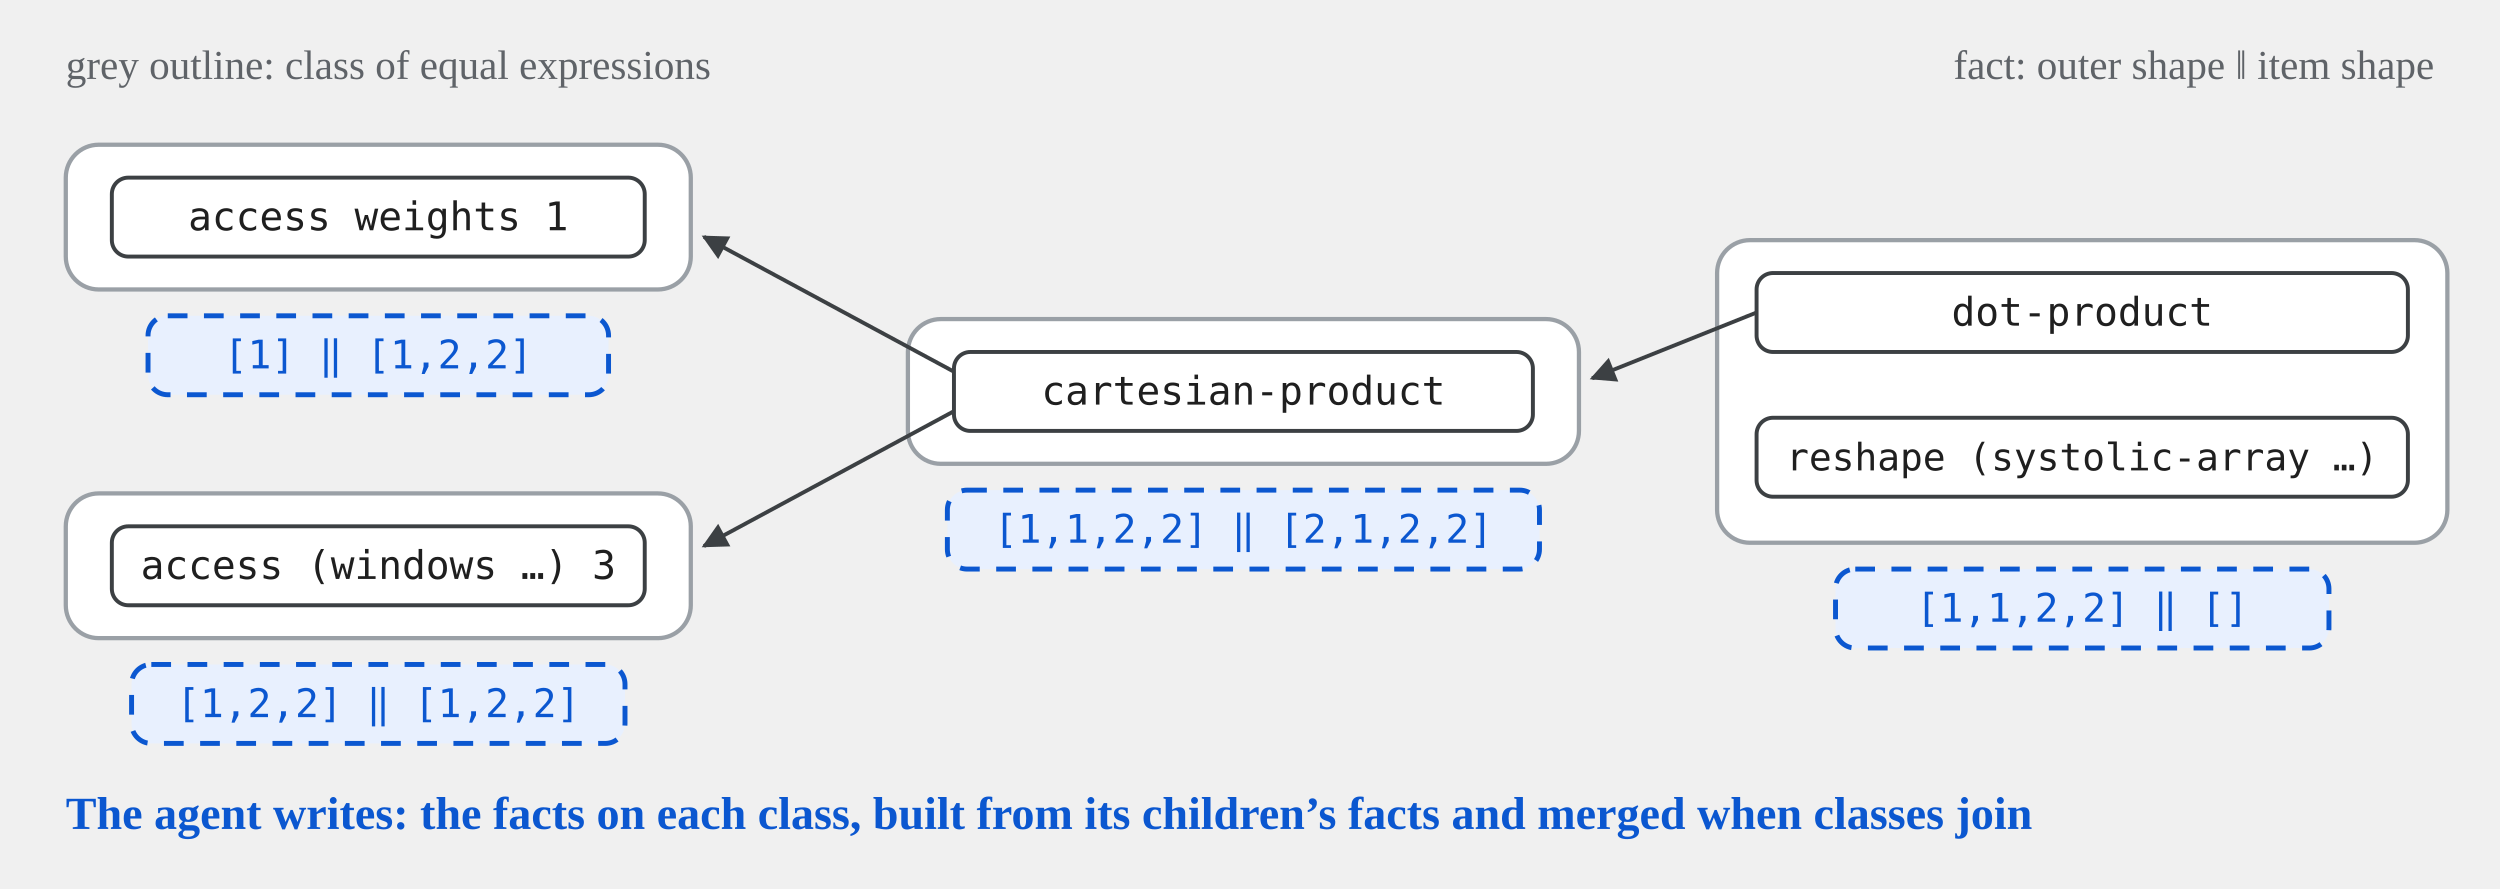
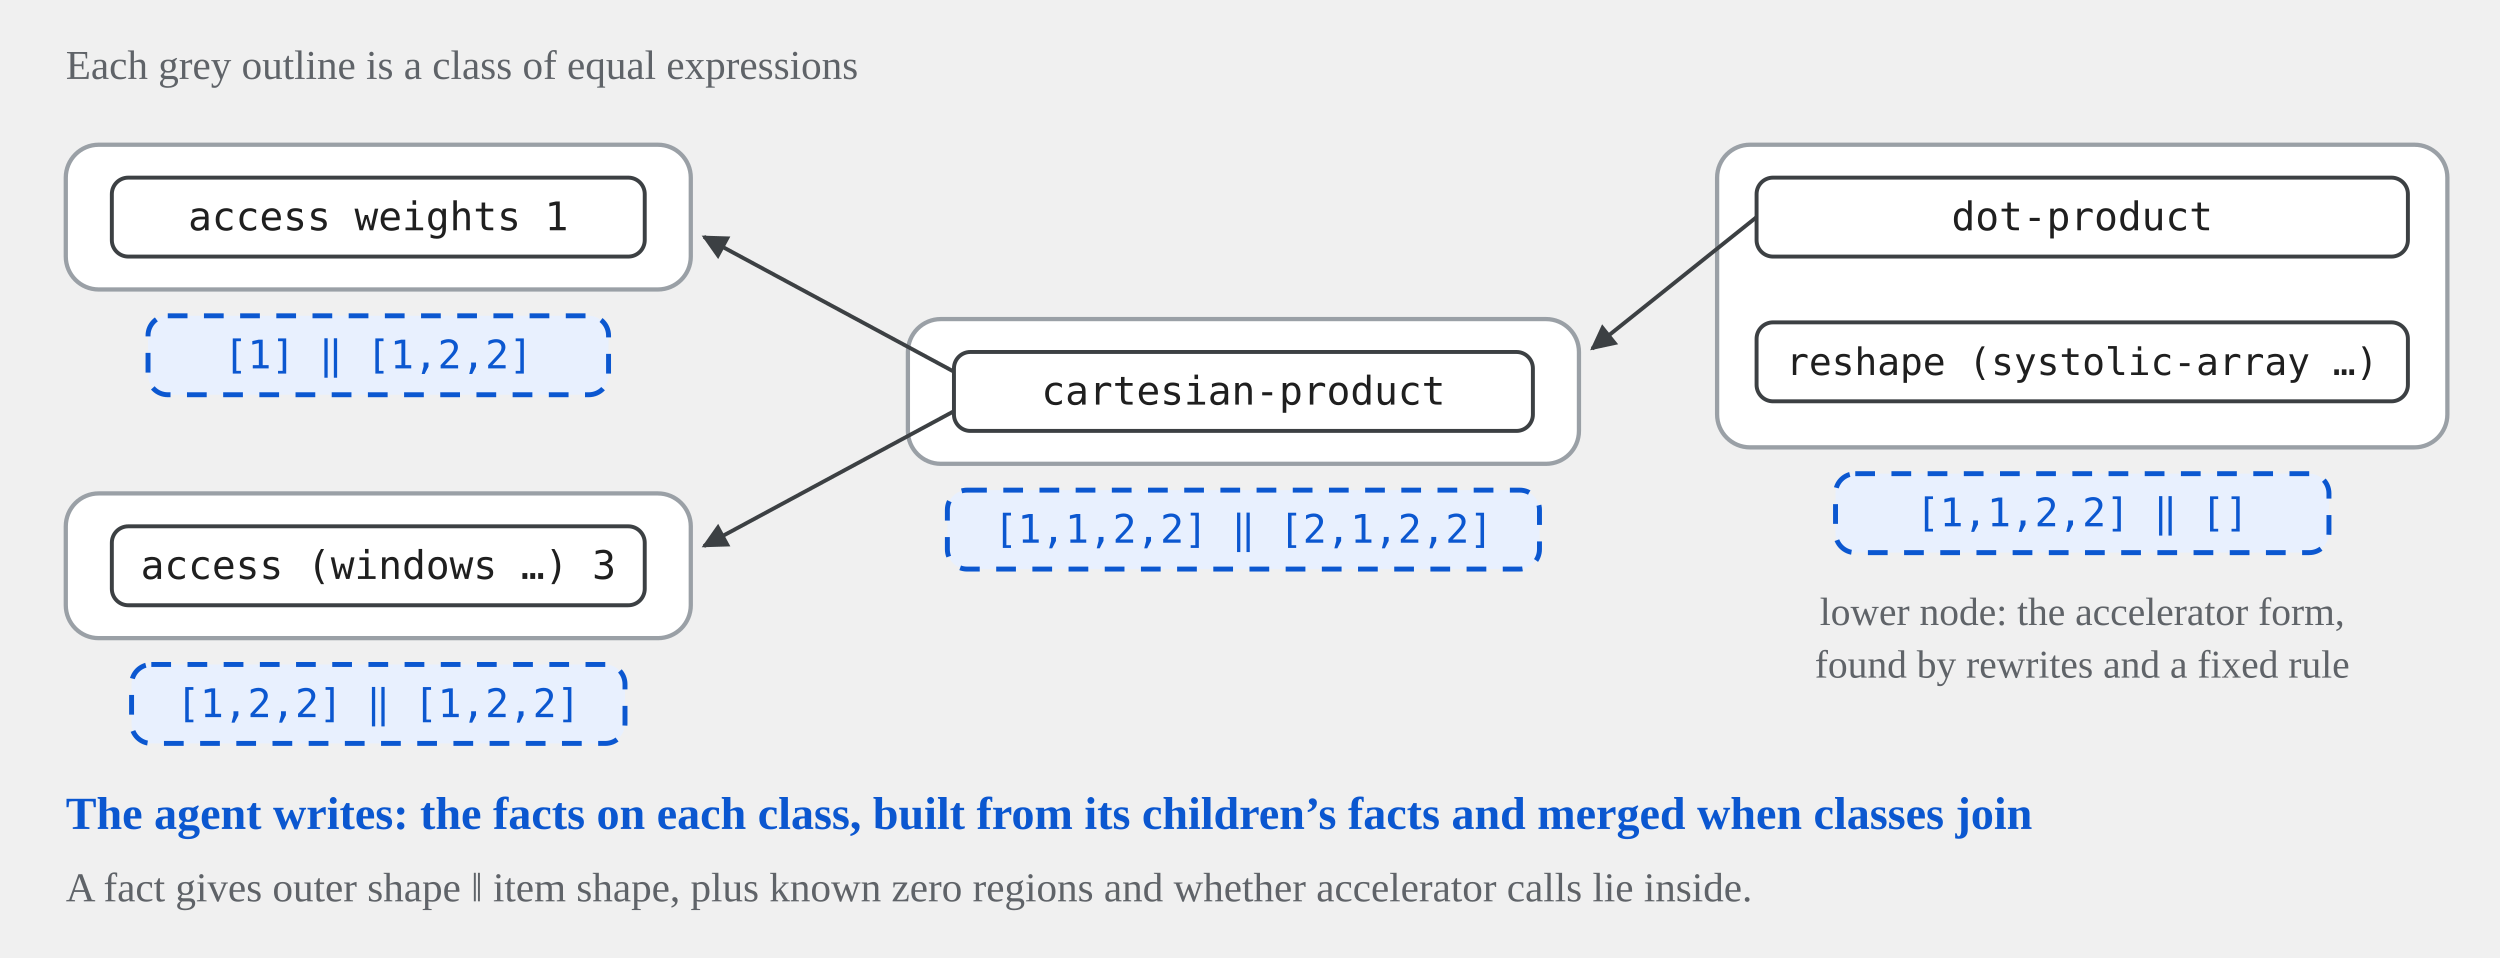
- <svg xmlns="http://www.w3.org/2000/svg" viewBox="0 0 760 270" role="img" aria-label="Part of a Glenside e-graph for a small convolution. Classes of equal expressions hold the weights access, the data windows, their Cartesian product, and the dot product, which also holds an equivalent systolic-array form. Each class carries a fact of outer shape and item shape; the agent writes how these facts are built and merged.">
+ <svg xmlns="http://www.w3.org/2000/svg" viewBox="0 0 760 291" role="img" aria-label="Part of a Glenside e-graph for a small convolution. Classes of equal expressions hold the weights access, the data windows, their Cartesian product, and the dot product, which also holds an equivalent systolic-array form. Each class carries a fact of outer shape and item shape; the agent writes how these facts are built and merged.">
  <defs>
    <marker id="glenside-ar" viewBox="0 0 10 10" refX="9" refY="5" markerWidth="6.5" markerHeight="6.5" orient="auto">
      <path d="M0 0L10 5L0 10z" fill="#3c4043" />
    </marker>
  </defs>
-   <text x="20" y="24" font-size="12.5" fill="#5f6368">grey outline: class of equal expressions</text>
-   <text x="740" y="24" font-size="12.5" text-anchor="end" fill="#5f6368">fact: outer shape ‖ item shape</text>
+   <text x="20" y="24" font-size="12.5" fill="#5f6368">Each grey outline is a class of equal expressions</text>
  <rect x="20" y="44" width="190" height="44" rx="10" fill="#fff" stroke="#9aa0a6" stroke-width="1.3" />
  <rect x="34" y="54" width="162" height="24" rx="5" fill="#fff" stroke="#3c4043" stroke-width="1.2" />
  <text x="115.0" y="70" font-size="12" text-anchor="middle" fill="#1f1f1f" font-family="ui-monospace,Menlo,monospace">access weights 1</text>
  <rect x="45" y="96" width="140" height="24" rx="6" fill="#e8f0fe" stroke="#0b57d0" stroke-width="1.5" stroke-dasharray="6 5" />
  <text x="115.0" y="112" font-size="12" text-anchor="middle" fill="#0b57d0" font-family="ui-monospace,Menlo,monospace">[1] ‖ [1,2,2]</text>
  <rect x="20" y="150" width="190" height="44" rx="10" fill="#fff" stroke="#9aa0a6" stroke-width="1.3" />
  <rect x="34" y="160" width="162" height="24" rx="5" fill="#fff" stroke="#3c4043" stroke-width="1.2" />
  <text x="115.0" y="176" font-size="12" text-anchor="middle" fill="#1f1f1f" font-family="ui-monospace,Menlo,monospace">access (windows …) 3</text>
  <rect x="40" y="202" width="150" height="24" rx="6" fill="#e8f0fe" stroke="#0b57d0" stroke-width="1.5" stroke-dasharray="6 5" />
  <text x="115.0" y="218" font-size="12" text-anchor="middle" fill="#0b57d0" font-family="ui-monospace,Menlo,monospace">[1,2,2] ‖ [1,2,2]</text>
  <rect x="276" y="97" width="204" height="44" rx="10" fill="#fff" stroke="#9aa0a6" stroke-width="1.3" />
  <rect x="290" y="107" width="176" height="24" rx="5" fill="#fff" stroke="#3c4043" stroke-width="1.2" />
  <text x="378.0" y="123" font-size="12" text-anchor="middle" fill="#1f1f1f" font-family="ui-monospace,Menlo,monospace">cartesian-product</text>
  <rect x="288" y="149" width="180" height="24" rx="6" fill="#e8f0fe" stroke="#0b57d0" stroke-width="1.5" stroke-dasharray="6 5" />
  <text x="378.0" y="165" font-size="12" text-anchor="middle" fill="#0b57d0" font-family="ui-monospace,Menlo,monospace">[1,1,2,2] ‖ [2,1,2,2]</text>
-   <rect x="522" y="73" width="222" height="92" rx="10" fill="#fff" stroke="#9aa0a6" stroke-width="1.3" />
-   <rect x="534" y="83" width="198" height="24" rx="5" fill="#fff" stroke="#3c4043" stroke-width="1.2" />
-   <text x="633.0" y="99" font-size="12" text-anchor="middle" fill="#1f1f1f" font-family="ui-monospace,Menlo,monospace">dot-product</text>
-   <rect x="534" y="127" width="198" height="24" rx="5" fill="#fff" stroke="#3c4043" stroke-width="1.2" />
-   <text x="633.0" y="143" font-size="11.5" text-anchor="middle" fill="#1f1f1f" font-family="ui-monospace,Menlo,monospace">reshape (systolic-array …)</text>
-   <rect x="558" y="173" width="150" height="24" rx="6" fill="#e8f0fe" stroke="#0b57d0" stroke-width="1.5" stroke-dasharray="6 5" />
-   <text x="633.0" y="189" font-size="12" text-anchor="middle" fill="#0b57d0" font-family="ui-monospace,Menlo,monospace">[1,1,2,2] ‖ []</text>
+   <rect x="522" y="44" width="222" height="92" rx="10" fill="#fff" stroke="#9aa0a6" stroke-width="1.3" />
+   <rect x="534" y="54" width="198" height="24" rx="5" fill="#fff" stroke="#3c4043" stroke-width="1.2" />
+   <text x="633.0" y="70" font-size="12" text-anchor="middle" fill="#1f1f1f" font-family="ui-monospace,Menlo,monospace">dot-product</text>
+   <rect x="534" y="98" width="198" height="24" rx="5" fill="#fff" stroke="#3c4043" stroke-width="1.2" />
+   <text x="633.0" y="114" font-size="11.5" text-anchor="middle" fill="#1f1f1f" font-family="ui-monospace,Menlo,monospace">reshape (systolic-array …)</text>
+   <rect x="558" y="144" width="150" height="24" rx="6" fill="#e8f0fe" stroke="#0b57d0" stroke-width="1.5" stroke-dasharray="6 5" />
+   <text x="633.0" y="160" font-size="12" text-anchor="middle" fill="#0b57d0" font-family="ui-monospace,Menlo,monospace">[1,1,2,2] ‖ []</text>
+   <text x="633" y="190" font-size="12" text-anchor="middle" fill="#5f6368">lower node: the accelerator form,</text>
+   <text x="633" y="206" font-size="12" text-anchor="middle" fill="#5f6368">found by rewrites and a fixed rule</text>
  <line x1="290" y1="113" x2="214" y2="72" stroke="#3c4043" stroke-width="1.2" marker-end="url(#glenside-ar)" />
  <line x1="290" y1="125" x2="214" y2="166" stroke="#3c4043" stroke-width="1.2" marker-end="url(#glenside-ar)" />
-   <line x1="534" y1="95" x2="484" y2="115" stroke="#3c4043" stroke-width="1.2" marker-end="url(#glenside-ar)" />
+   <line x1="534" y1="66" x2="484" y2="106" stroke="#3c4043" stroke-width="1.2" marker-end="url(#glenside-ar)" />
  <text x="20" y="252" font-size="14" font-weight="600" fill="#0b57d0">The agent writes: the facts on each class, built from its children’s facts and merged when classes join</text>
+   <text x="20" y="274" font-size="12.5" fill="#5f6368">A fact gives outer shape ‖ item shape, plus known zero regions and whether accelerator calls lie inside.</text>
</svg>
